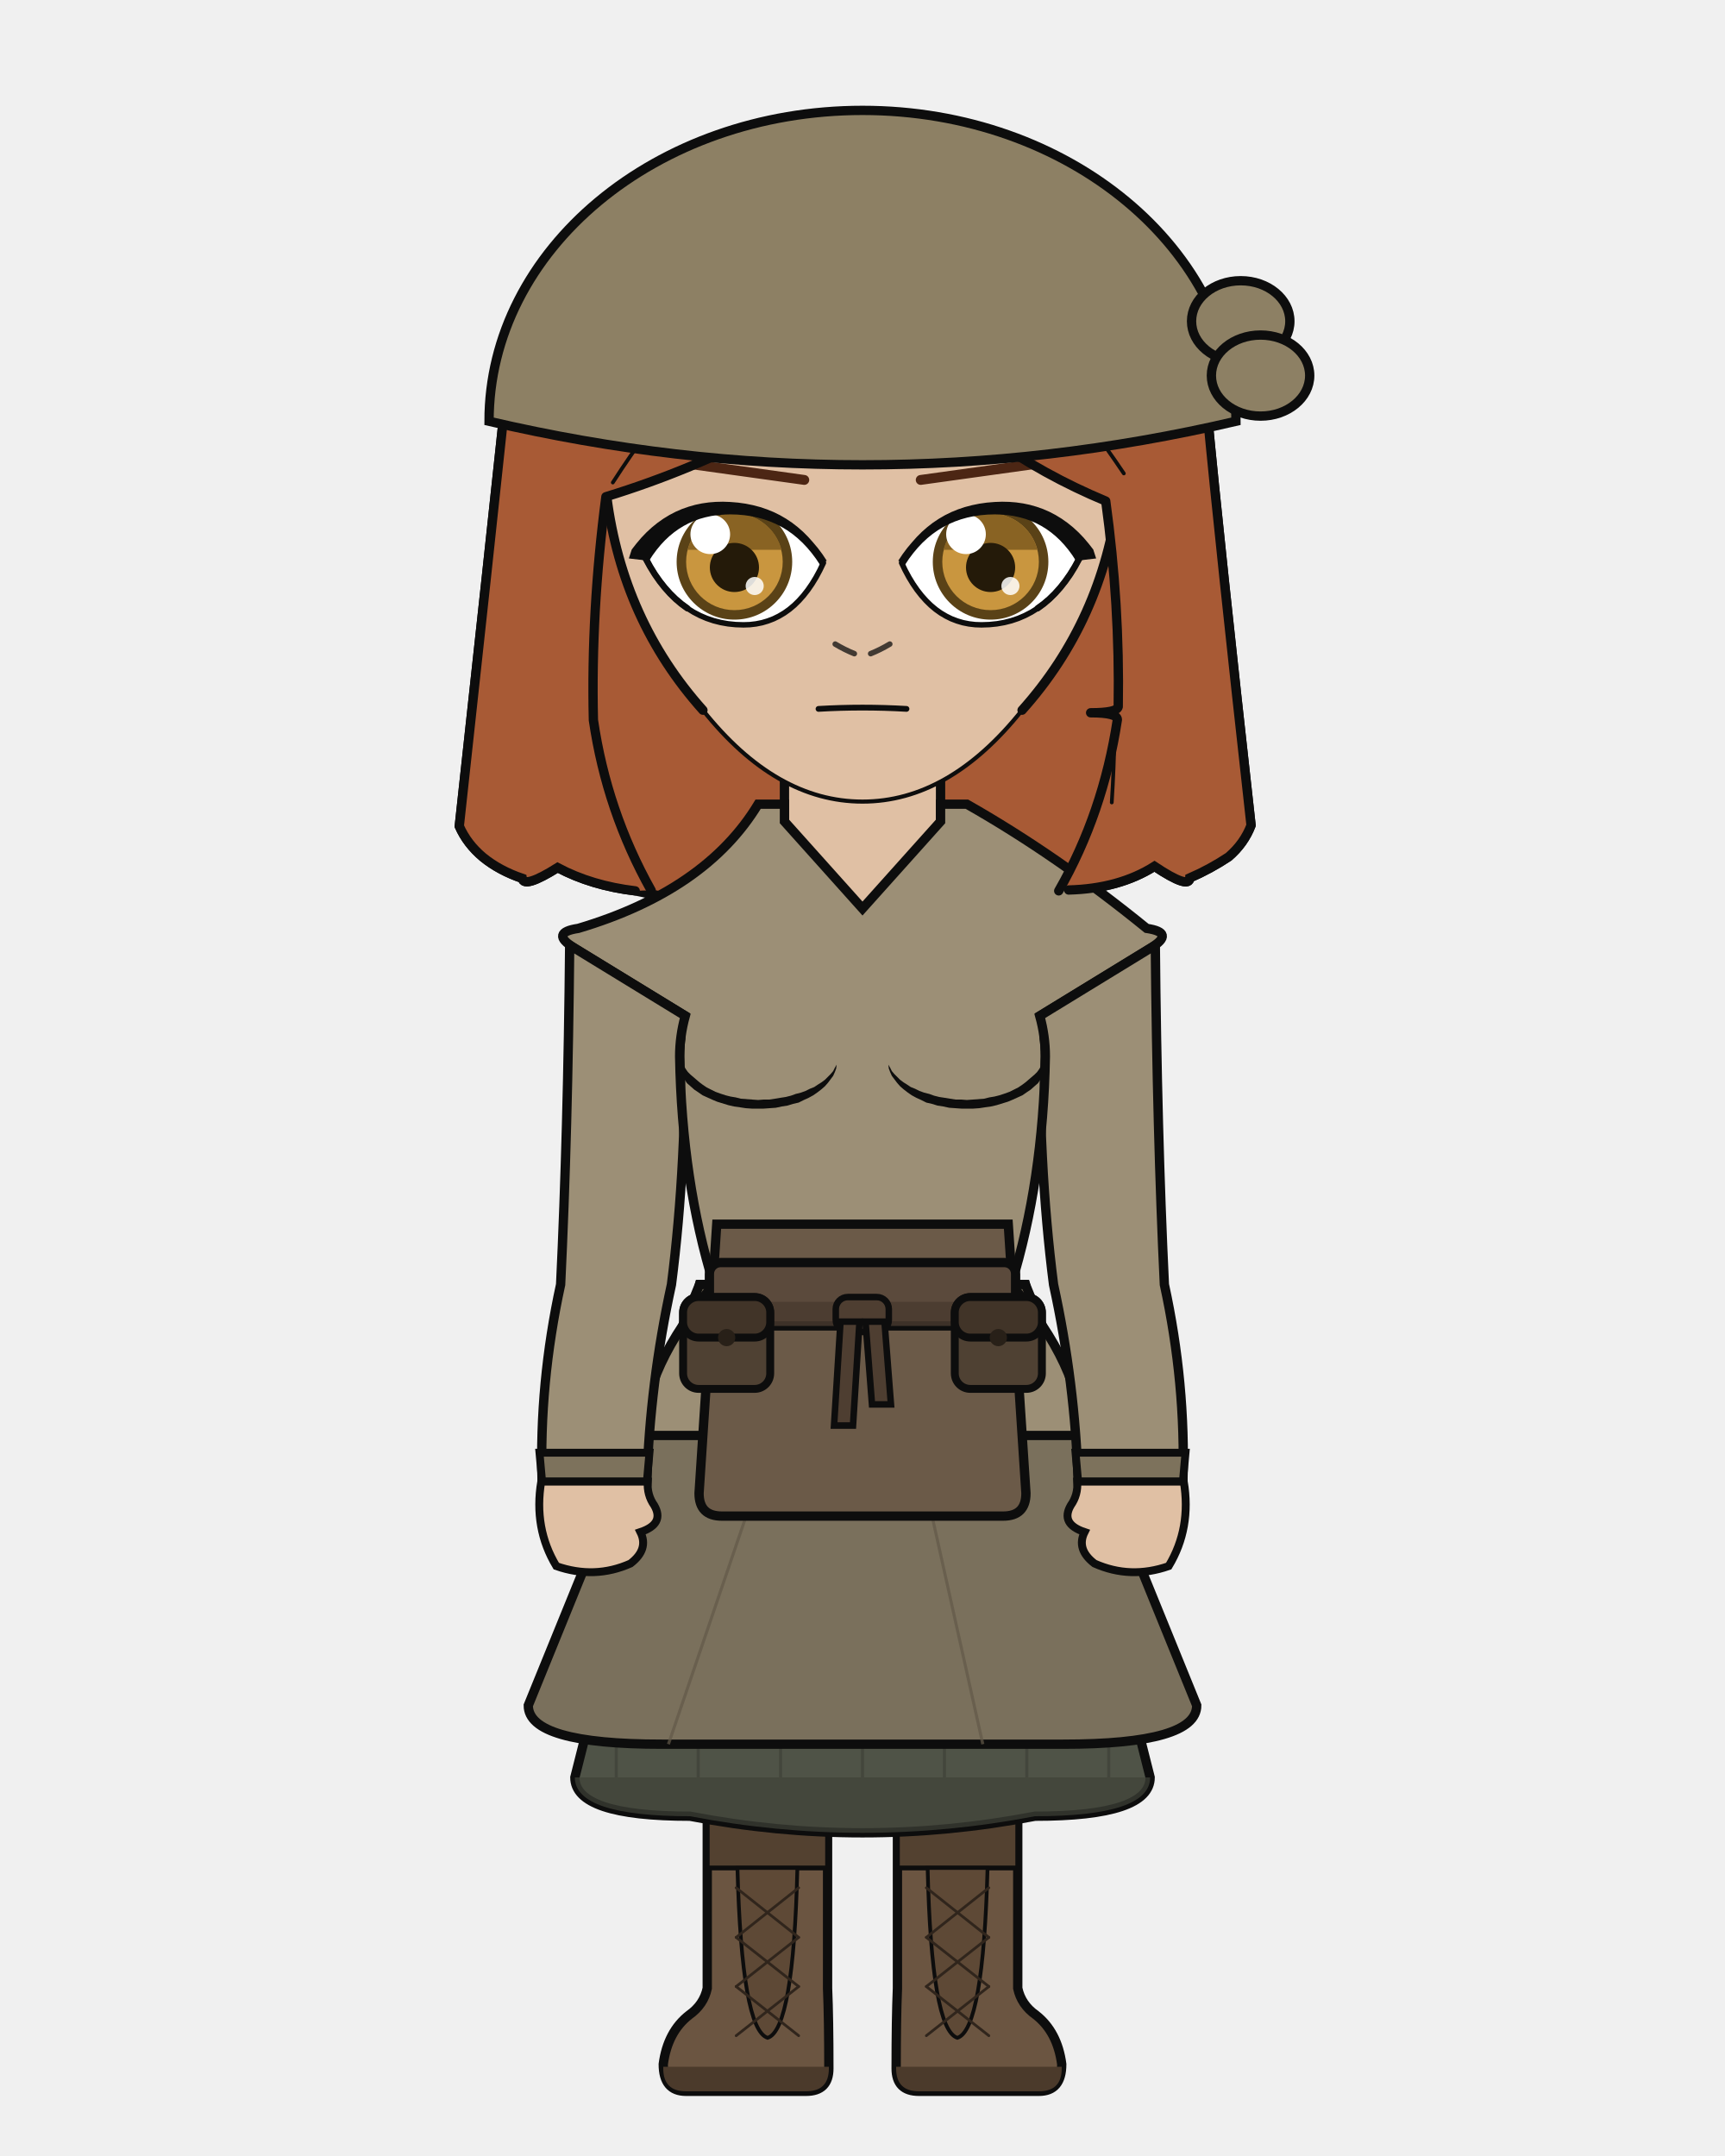
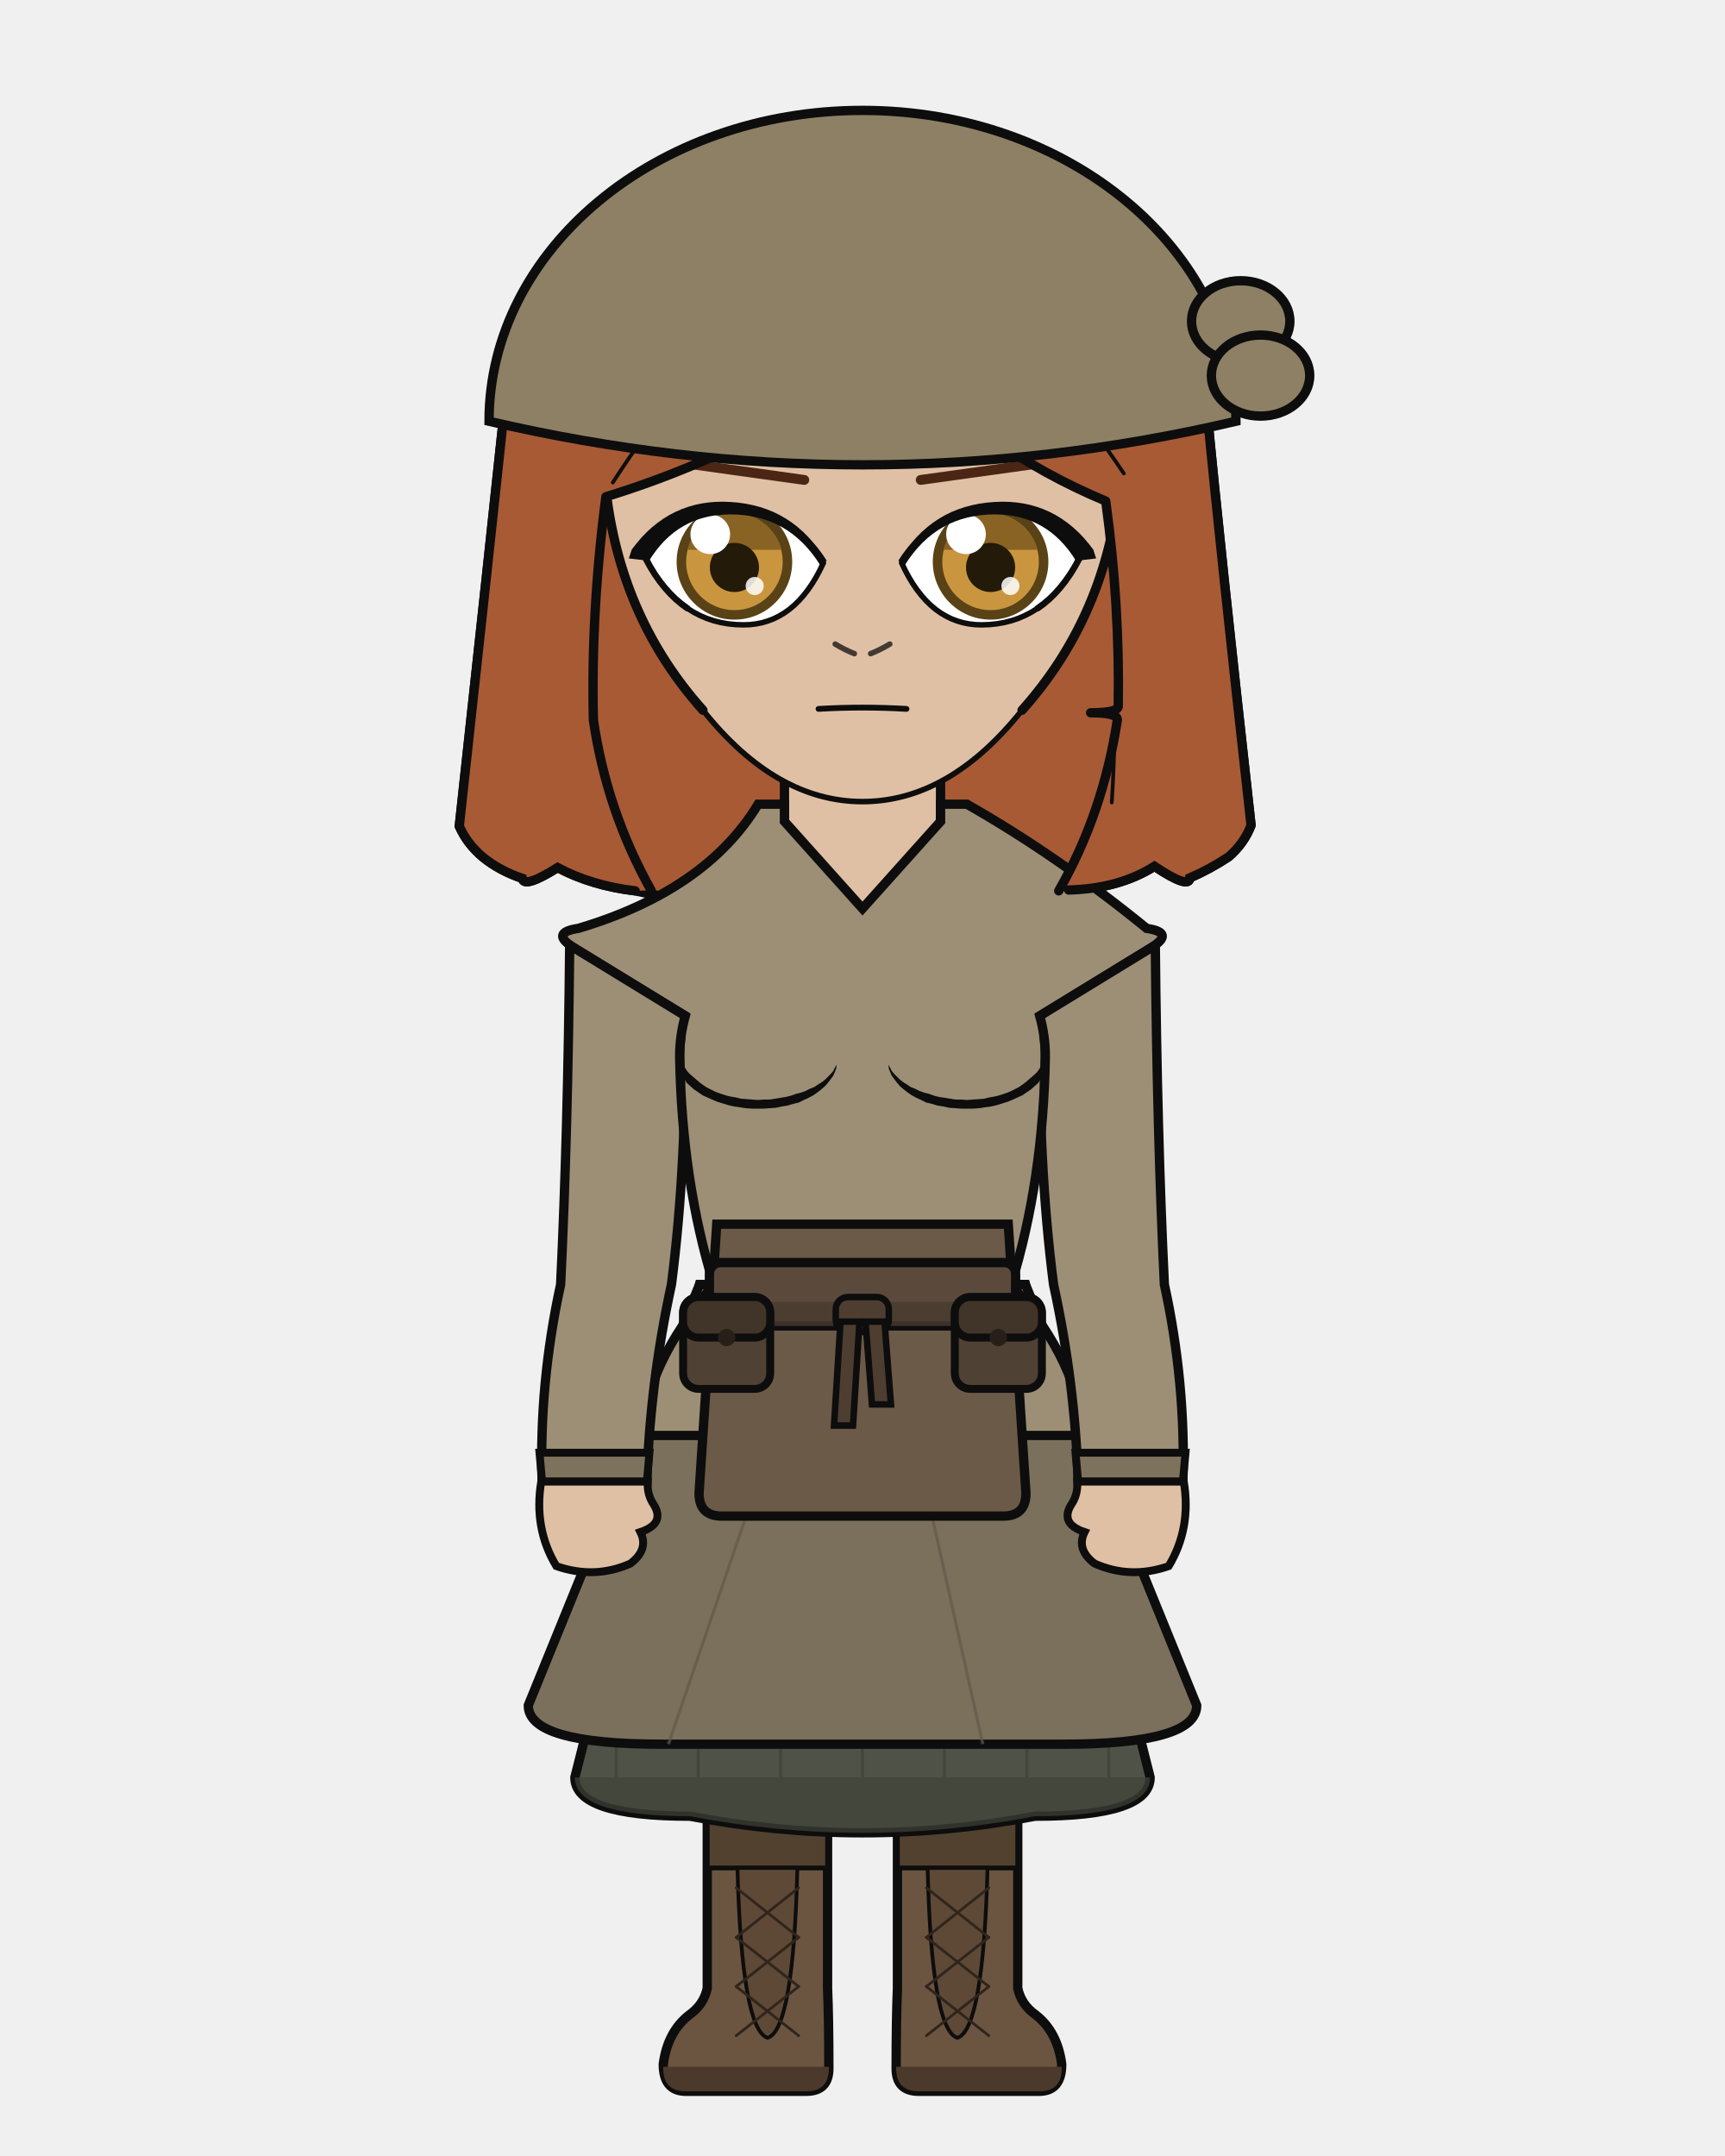
<svg xmlns="http://www.w3.org/2000/svg" width="400" height="500" viewBox="0 0 400 500">
  <defs>
    <clipPath id="hair-front">
      <path d="M 151.0 206.5 Q 140.7 188.1 137.6 167.0 Q 137.0 141.9 140.5 115.2 Q 160.4 109.1 178.8 99.3 Q 194.4 89.8 206.9 75.7 Q 216.0 90.7 229.6 101.4 Q 242.0 110.2 256.4 116.2 Q 259.7 140.2 259.3 163.9 Q 259.0 165.3 252.9 165.3 Q 259.1 165.3 259.1 166.9 Q 255.8 188.6 245.5 206.6 Q 246.7 206.5 247.8 206.4 Q 259.5 206.1 267.7 200.9 Q 275.8 206.3 275.9 203.6 Q 280.7 201.5 284.9 198.7 Q 288.5 195.6 290.1 191.4 Q 282.8 126.0 279.9 95.3 Q 276.0 79.9 267.5 66.2 Q 259.1 54.1 247.2 45.2 Q 237.4 38.4 226.0 35.3 Q 209.4 32.5 192.7 31.0 Q 177.0 31.6 162.2 37.8 Q 151.4 43.2 142.2 51.0 Q 132.9 59.9 126.3 71.0 Q 120.3 82.2 117.0 94.5 Q 113.6 126.6 106.5 191.6 Q 108.3 195.7 112.0 198.8 Q 115.8 201.9 121.1 203.7 Q 121.5 206.1 129.3 201.2 Q 137.2 205.4 147.3 206.6 Q 149.2 206.5 151.0 206.5 Z" />
    </clipPath>
  </defs>
  <path d="M 147.3 206.6 Q 137.2 205.4 129.3 201.2 Q 121.5 206.1 121.1 203.7 Q 115.8 201.9 112.0 198.8 Q 108.3 195.7 106.5 191.6 Q 113.6 126.6 117.0 94.5 Q 120.3 82.2 126.3 71.0 Q 132.9 59.9 142.2 51.0 Q 151.4 43.2 162.2 37.8 Q 177.0 31.6 192.7 31.0 Q 209.4 32.5 226.0 35.3 Q 237.4 38.4 247.2 45.2 Q 259.1 54.1 267.5 66.2 Q 276.0 79.9 279.9 95.3 Q 282.8 126.0 290.1 191.4 Q 288.5 195.6 284.9 198.7 Q 280.7 201.5 275.9 203.6 Q 275.8 206.3 267.7 200.9 Q 259.5 206.1 247.8 206.4 Q 197.6 217.4 147.3 206.6 Z" fill="#a85a35" />
  <path d="M 147.3 206.6 Q 137.2 205.4 129.3 201.2 Q 121.5 206.1 121.1 203.7 Q 115.8 201.9 112.0 198.8 Q 108.3 195.7 106.5 191.6 Q 113.6 126.6 117.0 94.5 Q 120.3 82.2 126.3 71.0 Q 132.9 59.9 142.2 51.0 Q 151.4 43.2 162.2 37.8 Q 177.0 31.6 192.7 31.0 Q 209.4 32.5 226.0 35.3 Q 237.4 38.4 247.2 45.2 Q 259.1 54.1 267.5 66.2 Q 276.0 79.9 279.9 95.3 Q 282.8 126.0 290.1 191.4 Q 288.5 195.6 284.9 198.7 Q 280.7 201.5 275.9 203.6 Q 275.8 206.3 267.7 200.9 Q 259.5 206.1 247.8 206.4 Q 197.6 217.4 147.3 206.6 Z" fill="none" stroke="#0d0d0d" stroke-width="2.16" stroke-linecap="round" stroke-linejoin="round" />
  <path d="M 181.9 199.2 Q 168.2 215.1 140.7 223.6 Q 136.4 224.9 136.4 229.2 Q 136.4 235.6 149.8 235.6 L 154.6 235.6 L 154.6 231.3 L 163.2 231.3 Q 161.9 240.4 162.0 245.0 Q 162.0 248.1 164.3 249.4 Q 166.5 250.7 166.6 253.9 Q 167.3 277.5 169.8 297.9 Q 169.8 318.7 169.8 335.7 L 194.2 335.7 L 200.0 335.7 L 205.8 335.7 L 230.2 335.7 Q 230.2 318.7 230.2 297.9 Q 232.7 277.5 233.4 253.9 Q 233.5 250.7 235.7 249.4 Q 238.0 248.1 238.0 245.0 Q 238.1 240.4 236.8 235.6 L 236.8 231.3 L 245.4 231.3 L 245.4 235.6 L 250.2 235.6 Q 263.6 235.6 263.6 229.2 Q 263.6 224.9 259.3 223.6 Q 239.4 206.9 218.1 199.2 Z" fill="#e0c0a4" stroke="#0d0d0d" stroke-width="2.16" />
  <rect x="181.9" y="172.5" width="36.3" height="38.0" rx="12.7" fill="#e0c0a4" />
  <line x1="181.9" y1="172.5" x2="181.9" y2="199.2" stroke="#0d0d0d" stroke-width="2.16" />
  <line x1="218.1" y1="172.5" x2="218.1" y2="199.2" stroke="#0d0d0d" stroke-width="2.16" />
  <path d="M 163.7 332.9 L 236.3 332.9 Q 236.3 377.8 235.7 397.0 Q 236.8 419.4 233.5 461.1 L 210.6 461.1 Q 208.0 423.6 207.2 397.0 Q 205.3 372.8 200.0 350.8 Q 194.7 372.8 192.8 397.0 Q 192.0 423.6 189.4 461.1 L 166.5 461.1 Q 163.2 419.4 164.3 397.0 Q 163.7 377.8 163.7 332.9 Z" fill="#e0c0a4" stroke="#0d0d0d" stroke-width="1.83" stroke-linejoin="round" />
  <path d="M 163.7 332.9 L 236.3 332.9 L 229.8 358.2 Q 200.0 361.0 170.2 358.2 Z" fill="#e8e4dc" stroke="#0d0d0d" stroke-width="1.83" stroke-linejoin="round" />
  <path d="M 191.9 418.8 L 191.9 461.1 Q 192.2 468.3 192.2 479.7 Q 192.2 485.0 186.9 485.0 L 159.1 485.0 Q 153.8 485.0 153.8 478.7 Q 154.8 471.2 159.8 467.3 Q 163.2 464.9 164.0 461.1 L 164.0 418.8 Z" fill="#6b5541" stroke="#0d0d0d" stroke-width="2.16" />
  <path d="M 192.2 479.3 L 153.8 479.3 L 153.8 479.7 Q 153.8 485.0 159.1 485.0 L 186.9 485.0 Q 192.2 485.0 192.2 479.7 Z" fill="#4b3a2b" />
  <rect x="164.0" y="418.8" width="27.9" height="14.4" fill="#534130" stroke="#0d0d0d" stroke-width="1.11" />
  <path d="M 171.0 433.2 L 184.9 433.2 Q 184.0 470.7 178.0 472.6 Q 172.0 470.7 171.0 433.2 Z" fill="#5e4936" stroke="#0d0d0d" stroke-width="0.87" />
  <line x1="185.2" y1="437.8" x2="170.7" y2="449.3" stroke="#30251c" stroke-width="0.63" stroke-linecap="round" />
  <line x1="170.7" y1="437.8" x2="185.2" y2="449.3" stroke="#30251c" stroke-width="0.63" stroke-linecap="round" />
  <line x1="185.2" y1="449.3" x2="170.7" y2="460.7" stroke="#30251c" stroke-width="0.63" stroke-linecap="round" />
  <line x1="170.7" y1="449.3" x2="185.2" y2="460.7" stroke="#30251c" stroke-width="0.63" stroke-linecap="round" />
  <line x1="185.2" y1="460.7" x2="170.7" y2="472.1" stroke="#30251c" stroke-width="0.63" stroke-linecap="round" />
  <line x1="170.7" y1="460.7" x2="185.2" y2="472.1" stroke="#30251c" stroke-width="0.63" stroke-linecap="round" />
  <path d="M 208.1 418.8 L 208.1 461.1 Q 207.8 468.3 207.8 479.7 Q 207.8 485.0 213.1 485.0 L 240.9 485.0 Q 246.2 485.0 246.2 478.7 Q 245.2 471.2 240.2 467.3 Q 236.8 464.9 236.0 461.1 L 236.0 418.8 Z" fill="#6b5541" stroke="#0d0d0d" stroke-width="2.16" />
  <path d="M 207.8 479.3 L 246.2 479.3 L 246.2 479.7 Q 246.2 485.0 240.9 485.0 L 213.1 485.0 Q 207.8 485.0 207.8 479.7 Z" fill="#4b3a2b" />
  <rect x="208.1" y="418.8" width="27.9" height="14.4" fill="#534130" stroke="#0d0d0d" stroke-width="1.11" />
  <path d="M 215.1 433.2 L 229.0 433.2 Q 228.0 470.7 222.0 472.6 Q 216.0 470.7 215.1 433.2 Z" fill="#5e4936" stroke="#0d0d0d" stroke-width="0.87" />
  <line x1="229.3" y1="437.8" x2="214.8" y2="449.3" stroke="#30251c" stroke-width="0.63" stroke-linecap="round" />
  <line x1="214.8" y1="437.8" x2="229.3" y2="449.3" stroke="#30251c" stroke-width="0.63" stroke-linecap="round" />
  <line x1="229.3" y1="449.3" x2="214.8" y2="460.7" stroke="#30251c" stroke-width="0.63" stroke-linecap="round" />
  <line x1="214.8" y1="449.3" x2="229.3" y2="460.7" stroke="#30251c" stroke-width="0.63" stroke-linecap="round" />
  <line x1="229.3" y1="460.7" x2="214.8" y2="472.1" stroke="#30251c" stroke-width="0.63" stroke-linecap="round" />
  <line x1="214.8" y1="460.7" x2="229.3" y2="472.1" stroke="#30251c" stroke-width="0.63" stroke-linecap="round" />
  <path d="M 162.2 297.9 L 133.3 412.2 Q 133.3 421.2 160.0 421.2 Q 200.0 428.9 240.0 421.2 Q 266.7 421.2 266.7 412.2 L 237.8 297.9 Z" fill="#4f5347" stroke="#0d0d0d" stroke-width="2.16" />
  <path d="M 133.3 412.2 L 133.3 412.2 Q 133.3 421.2 160.0 421.2 Q 200.0 428.9 240.0 421.2 Q 266.7 421.2 266.7 412.2 L 266.7 412.2 Z" fill="#3f4238" opacity="0.7" />
  <line x1="142.9" y1="404.5" x2="142.9" y2="412.2" stroke="#3f4238" stroke-width="0.71" opacity="0.75" />
  <line x1="161.9" y1="404.5" x2="161.9" y2="412.2" stroke="#3f4238" stroke-width="0.71" opacity="0.75" />
  <line x1="181.0" y1="404.5" x2="181.0" y2="412.2" stroke="#3f4238" stroke-width="0.71" opacity="0.75" />
  <line x1="200.0" y1="404.5" x2="200.0" y2="412.2" stroke="#3f4238" stroke-width="0.71" opacity="0.75" />
  <line x1="219.0" y1="404.5" x2="219.0" y2="412.2" stroke="#3f4238" stroke-width="0.71" opacity="0.75" />
  <line x1="238.1" y1="404.5" x2="238.1" y2="412.2" stroke="#3f4238" stroke-width="0.71" opacity="0.75" />
  <line x1="257.1" y1="404.5" x2="257.1" y2="412.2" stroke="#3f4238" stroke-width="0.71" opacity="0.75" />
  <path d="M 162.2 297.9 L 122.5 395.5 Q 122.5 404.5 153.5 404.5 L 246.5 404.5 Q 277.5 404.5 277.5 395.5 L 237.8 297.9 Z" fill="#7a705c" stroke="#0d0d0d" stroke-width="2.16" />
  <line x1="180.4" y1="329.9" x2="155.0" y2="404.5" stroke="#625948" stroke-width="0.71" opacity="0.7" />
  <line x1="211.3" y1="329.9" x2="227.9" y2="404.5" stroke="#625948" stroke-width="0.71" opacity="0.7" />
  <path d="M 175.8 186.5 Q 163.7 206.5 134.1 215.3 Q 127.4 216.3 133.1 219.8 L 158.9 235.6 Q 157.6 240.3 157.6 245.0 Q 158.1 273.8 165.5 297.9 Q 149.2 317.1 149.2 332.9 L 250.8 332.9 Q 250.8 317.1 234.5 297.9 Q 241.9 273.8 242.4 245.0 Q 242.4 240.3 241.1 235.6 L 266.9 219.8 Q 272.6 216.3 265.9 215.3 Q 245.0 198.3 224.2 186.5 L 218.1 186.5 L 218.1 190.5 L 200.0 210.7 L 181.9 190.5 L 181.9 186.5 Z" fill="#9c8f76" stroke="#0d0d0d" stroke-width="2.16" />
  <path d="M 157.6 245.0 L 157.9 245.8 L 158.2 246.5 L 158.6 247.2 L 159.0 247.9 L 159.5 248.6 L 160.1 249.2 L 160.8 249.8 L 161.5 250.4 L 162.2 251.0 L 163.0 251.6 L 163.9 252.2 L 164.9 252.7 L 165.9 253.2 L 167.0 253.6 L 168.2 254.0 L 169.4 254.3 L 170.6 254.5 L 171.8 254.8 L 173.1 254.9 L 174.4 255.0 L 175.8 255.1 L 177.1 255.0 L 178.4 255.0 L 179.7 254.8 L 180.9 254.6 L 182.2 254.4 L 183.4 254.1 L 184.5 253.7 L 185.7 253.4 L 186.8 253.0 L 187.8 252.5 L 188.8 252.1 L 189.7 251.5 L 190.5 251.0 L 191.3 250.4 L 192.0 249.7 L 192.6 249.1 L 193.2 248.4 L 193.6 247.6 L 194.0 246.9 L 194.0 246.9 L 193.9 247.8 L 193.6 248.6 L 193.2 249.5 L 192.6 250.3 L 192.0 251.1 L 191.3 251.9 L 190.5 252.6 L 189.6 253.3 L 188.6 254.0 L 187.5 254.6 L 186.4 255.1 L 185.2 255.7 L 183.9 256.0 L 182.6 256.4 L 181.3 256.6 L 179.9 256.9 L 178.5 257.0 L 177.1 257.1 L 175.7 257.1 L 174.3 257.1 L 172.9 257.0 L 171.6 256.8 L 170.2 256.6 L 168.9 256.3 L 167.6 255.9 L 166.3 255.5 L 165.1 255.0 L 164.0 254.5 L 162.9 254.0 L 161.9 253.3 L 161.0 252.7 L 160.1 251.9 L 159.3 251.2 L 158.7 250.3 L 158.3 249.4 L 157.9 248.5 L 157.6 247.6 L 157.5 246.7 L 157.5 245.8 L 157.6 245.0 Z" fill="#0d0d0d" stroke="none" />
  <path d="M 242.4 245.0 L 242.1 245.8 L 241.8 246.5 L 241.4 247.2 L 241.0 247.9 L 240.5 248.6 L 239.9 249.2 L 239.2 249.8 L 238.5 250.4 L 237.8 251.0 L 237.0 251.6 L 236.1 252.2 L 235.1 252.7 L 234.1 253.2 L 233.0 253.6 L 231.8 254.0 L 230.6 254.3 L 229.4 254.5 L 228.2 254.8 L 226.9 254.9 L 225.6 255.0 L 224.2 255.1 L 222.9 255.0 L 221.6 255.0 L 220.3 254.8 L 219.1 254.6 L 217.8 254.4 L 216.6 254.1 L 215.5 253.7 L 214.3 253.4 L 213.2 253.0 L 212.2 252.5 L 211.2 252.1 L 210.3 251.5 L 209.5 251.0 L 208.7 250.4 L 208.0 249.7 L 207.4 249.1 L 206.8 248.4 L 206.4 247.6 L 206.0 246.9 L 206.0 246.9 L 206.1 247.8 L 206.4 248.6 L 206.8 249.5 L 207.4 250.3 L 208.0 251.1 L 208.7 251.9 L 209.5 252.6 L 210.4 253.3 L 211.4 254.0 L 212.5 254.6 L 213.6 255.1 L 214.8 255.7 L 216.1 256.0 L 217.4 256.4 L 218.7 256.6 L 220.1 256.9 L 221.5 257.0 L 222.9 257.1 L 224.3 257.1 L 225.7 257.1 L 227.1 257.0 L 228.4 256.8 L 229.8 256.6 L 231.1 256.3 L 232.4 255.9 L 233.7 255.5 L 234.9 255.0 L 236.0 254.5 L 237.1 254.0 L 238.1 253.3 L 239.0 252.7 L 239.9 251.9 L 240.7 251.2 L 241.3 250.3 L 241.7 249.4 L 242.1 248.5 L 242.4 247.6 L 242.5 246.7 L 242.5 245.8 L 242.4 245.0 Z" fill="#0d0d0d" stroke="none" />
  <path d="M 166.2 283.9 L 162.1 346.3 Q 162.1 351.6 167.4 351.6 L 232.6 351.6 Q 237.9 351.6 237.9 346.3 L 233.8 283.9 Z" fill="#6b5a48" stroke="#0d0d0d" stroke-width="2.16" />
  <rect x="164.5" y="292.8" width="71.0" height="14.7" rx="2.6" fill="#5b4a3c" stroke="#0d0d0d" stroke-width="2.16" />
  <rect x="164.5" y="301.9" width="71.0" height="5.6" rx="2.6" fill="#493a2e" opacity="0.8" />
  <rect x="193.8" y="300.8" width="12.3" height="8.1" rx="2.8" fill="#4e3e31" stroke="#0d0d0d" stroke-width="1.51" />
  <path d="M 194.9 306.5 L 199.3 306.5 L 197.8 330.6 L 193.4 330.6 Z" fill="#4e3e31" stroke="#0d0d0d" stroke-width="1.51" />
  <path d="M 200.7 306.5 L 205.1 306.5 L 206.6 325.7 L 202.2 325.7 Z" fill="#4e3e31" stroke="#0d0d0d" stroke-width="1.51" />
  <rect x="158.4" y="300.8" width="20.2" height="21.3" rx="3.6" fill="#4f4133" stroke="#0d0d0d" stroke-width="1.83" />
  <rect x="158.4" y="300.8" width="20.2" height="9.4" rx="3.6" fill="#413428" stroke="#0d0d0d" stroke-width="1.83" />
  <circle cx="168.5" cy="310.2" r="2.0" fill="#282018" />
  <rect x="221.4" y="300.8" width="20.2" height="21.3" rx="3.6" fill="#4f4133" stroke="#0d0d0d" stroke-width="1.83" />
  <rect x="221.4" y="300.8" width="20.2" height="9.4" rx="3.6" fill="#413428" stroke="#0d0d0d" stroke-width="1.83" />
  <circle cx="231.5" cy="310.2" r="2.0" fill="#282018" />
  <path d="M 158.9 235.6 L 132.1 219.2 Q 131.7 262.5 130.0 297.9 Q 125.0 320.8 125.7 343.6 L 150.0 343.6 Q 150.7 320.8 155.7 297.9 Q 159.3 269.9 158.9 235.6 Z" fill="#9c8f76" stroke="#0d0d0d" stroke-width="2.16" />
  <path d="M 125.1 336.9 L 150.6 336.9 L 150.0 343.6 L 125.7 343.6 Z" fill="#7d725c" stroke="#0d0d0d" stroke-width="1.83" />
  <path d="M 125.5 343.6 Q 123.7 354.4 129.0 363.2 Q 137.9 366.3 146.2 362.6 Q 150.5 359.3 148.5 355.3 Q 154.2 353.4 151.7 349.1 Q 150.0 346.7 150.2 343.6 Z" fill="#e0c0a4" stroke="#0d0d0d" stroke-width="1.83" />
  <path d="M 241.1 235.6 L 267.9 219.2 Q 268.3 262.5 270.0 297.9 Q 275.0 320.8 274.3 343.6 L 250.0 343.6 Q 249.3 320.8 244.3 297.9 Q 240.7 269.9 241.1 235.6 Z" fill="#9c8f76" stroke="#0d0d0d" stroke-width="2.16" />
  <path d="M 249.4 336.9 L 274.9 336.9 L 274.3 343.6 L 250.0 343.6 Z" fill="#7d725c" stroke="#0d0d0d" stroke-width="1.83" />
  <path d="M 274.5 343.6 Q 276.3 354.4 271.0 363.2 Q 262.1 366.3 253.8 362.6 Q 249.5 359.3 251.5 355.3 Q 245.8 353.4 248.3 349.1 Q 250.0 346.7 249.8 343.6 Z" fill="#e0c0a4" stroke="#0d0d0d" stroke-width="1.83" />
  <defs>
    <mask id="bust-73a4426f7d" maskUnits="userSpaceOnUse" x="0" y="0" width="400" height="500">
      <path d="M 158.9 235.6 Q 157.6 240.3 157.6 245.0 Q 158.1 273.8 165.5 297.9 L 168.4 297.9 Q 164.9 269.9 164.9 235.6 Z M 241.1 235.6 Q 242.4 240.3 242.4 245.0 Q 241.9 273.8 234.5 297.9 L 231.6 297.9 Q 235.1 269.9 235.1 235.6 Z" fill="white" />
    </mask>
    <clipPath id="bust-arms-eea5c1f88d">
      <path d="M 158.9 235.6 L 132.1 219.2 Q 131.7 262.5 130.0 297.9 Q 125.0 320.8 125.7 343.6 L 150.0 343.6 Q 150.7 320.8 155.7 297.9 Q 159.3 269.9 158.9 235.6 Z" />
      <path d="M 241.1 235.6 L 267.9 219.2 Q 268.3 262.5 270.0 297.9 Q 275.0 320.8 274.3 343.6 L 250.0 343.6 Q 249.3 320.8 244.3 297.9 Q 240.7 269.9 241.1 235.6 Z" />
    </clipPath>
  </defs>
  <g mask="url(#bust-73a4426f7d)">
    <path d="M 175.8 186.5 Q 163.7 206.5 134.1 215.3 Q 127.4 216.3 133.1 219.8 L 158.9 235.6 Q 157.6 240.3 157.6 245.0 Q 158.1 273.8 165.5 297.9 Q 149.2 317.1 149.2 332.9 L 250.8 332.9 Q 250.8 317.1 234.5 297.9 Q 241.9 273.8 242.4 245.0 Q 242.4 240.3 241.1 235.6 L 266.9 219.8 Q 272.6 216.3 265.9 215.3 Q 245.0 198.3 224.2 186.5 L 218.1 186.5 L 218.1 190.5 L 200.0 210.7 L 181.9 190.5 L 181.9 186.5 Z" fill="#9c8f76" stroke="#0d0d0d" stroke-width="2.16" />
    <path d="M 157.6 245.0 L 157.9 245.8 L 158.2 246.5 L 158.6 247.2 L 159.0 247.9 L 159.5 248.6 L 160.1 249.2 L 160.8 249.8 L 161.5 250.4 L 162.2 251.0 L 163.0 251.6 L 163.9 252.2 L 164.9 252.7 L 165.9 253.2 L 167.0 253.6 L 168.2 254.0 L 169.4 254.3 L 170.6 254.5 L 171.8 254.8 L 173.1 254.9 L 174.4 255.0 L 175.8 255.1 L 177.1 255.0 L 178.4 255.0 L 179.7 254.8 L 180.9 254.6 L 182.2 254.4 L 183.4 254.1 L 184.5 253.7 L 185.7 253.4 L 186.8 253.0 L 187.8 252.5 L 188.8 252.1 L 189.7 251.5 L 190.5 251.0 L 191.3 250.4 L 192.0 249.7 L 192.6 249.1 L 193.2 248.4 L 193.6 247.6 L 194.0 246.9 L 194.0 246.9 L 193.9 247.8 L 193.6 248.6 L 193.2 249.5 L 192.6 250.3 L 192.0 251.1 L 191.3 251.9 L 190.5 252.6 L 189.6 253.3 L 188.6 254.0 L 187.5 254.6 L 186.4 255.1 L 185.2 255.7 L 183.9 256.0 L 182.6 256.4 L 181.3 256.6 L 179.9 256.9 L 178.5 257.0 L 177.1 257.1 L 175.7 257.1 L 174.3 257.1 L 172.9 257.0 L 171.6 256.8 L 170.2 256.6 L 168.9 256.3 L 167.6 255.9 L 166.3 255.5 L 165.1 255.0 L 164.0 254.5 L 162.9 254.0 L 161.9 253.3 L 161.0 252.7 L 160.1 251.9 L 159.3 251.2 L 158.7 250.3 L 158.3 249.4 L 157.9 248.5 L 157.6 247.6 L 157.5 246.7 L 157.5 245.8 L 157.6 245.0 Z" fill="#0d0d0d" stroke="none" />
    <path d="M 242.4 245.0 L 242.1 245.8 L 241.8 246.5 L 241.4 247.2 L 241.0 247.9 L 240.5 248.6 L 239.9 249.2 L 239.2 249.8 L 238.5 250.4 L 237.8 251.0 L 237.0 251.6 L 236.1 252.2 L 235.1 252.7 L 234.1 253.2 L 233.0 253.6 L 231.8 254.0 L 230.6 254.3 L 229.4 254.5 L 228.2 254.8 L 226.9 254.9 L 225.6 255.0 L 224.2 255.1 L 222.9 255.0 L 221.6 255.0 L 220.3 254.8 L 219.1 254.6 L 217.8 254.4 L 216.6 254.1 L 215.5 253.7 L 214.3 253.4 L 213.2 253.0 L 212.2 252.5 L 211.2 252.1 L 210.3 251.5 L 209.5 251.0 L 208.7 250.4 L 208.0 249.7 L 207.4 249.1 L 206.8 248.4 L 206.4 247.6 L 206.0 246.9 L 206.0 246.9 L 206.1 247.8 L 206.4 248.6 L 206.8 249.5 L 207.4 250.3 L 208.0 251.1 L 208.7 251.9 L 209.5 252.6 L 210.4 253.3 L 211.4 254.0 L 212.5 254.6 L 213.6 255.1 L 214.8 255.7 L 216.1 256.0 L 217.4 256.4 L 218.7 256.6 L 220.1 256.9 L 221.5 257.0 L 222.9 257.1 L 224.3 257.1 L 225.7 257.1 L 227.1 257.0 L 228.4 256.8 L 229.8 256.6 L 231.1 256.3 L 232.4 255.9 L 233.7 255.5 L 234.9 255.0 L 236.0 254.5 L 237.1 254.0 L 238.1 253.3 L 239.0 252.7 L 239.9 251.9 L 240.7 251.2 L 241.3 250.3 L 241.7 249.4 L 242.1 248.5 L 242.4 247.6 L 242.5 246.7 L 242.5 245.8 L 242.4 245.0 Z" fill="#0d0d0d" stroke="none" />
    <path d="M 166.2 283.9 L 162.1 346.3 Q 162.1 351.6 167.4 351.6 L 232.6 351.6 Q 237.9 351.6 237.9 346.3 L 233.8 283.9 Z" fill="#6b5a48" stroke="#0d0d0d" stroke-width="2.16" />
    <rect x="164.5" y="292.8" width="71.0" height="14.7" rx="2.6" fill="#5b4a3c" stroke="#0d0d0d" stroke-width="2.16" />
    <rect x="164.5" y="301.9" width="71.0" height="5.6" rx="2.6" fill="#493a2e" opacity="0.8" />
    <rect x="193.8" y="300.8" width="12.3" height="8.1" rx="2.8" fill="#4e3e31" stroke="#0d0d0d" stroke-width="1.51" />
    <path d="M 194.9 306.5 L 199.3 306.5 L 197.8 330.6 L 193.4 330.6 Z" fill="#4e3e31" stroke="#0d0d0d" stroke-width="1.51" />
    <path d="M 200.7 306.5 L 205.1 306.5 L 206.6 325.7 L 202.2 325.7 Z" fill="#4e3e31" stroke="#0d0d0d" stroke-width="1.51" />
    <rect x="158.4" y="300.8" width="20.2" height="21.3" rx="3.6" fill="#4f4133" stroke="#0d0d0d" stroke-width="1.83" />
    <rect x="158.4" y="300.8" width="20.2" height="9.4" rx="3.6" fill="#413428" stroke="#0d0d0d" stroke-width="1.83" />
    <circle cx="168.5" cy="310.2" r="2.0" fill="#282018" />
    <rect x="221.4" y="300.8" width="20.2" height="21.3" rx="3.6" fill="#4f4133" stroke="#0d0d0d" stroke-width="1.83" />
    <rect x="221.4" y="300.8" width="20.2" height="9.4" rx="3.6" fill="#413428" stroke="#0d0d0d" stroke-width="1.83" />
    <circle cx="231.5" cy="310.2" r="2.0" fill="#282018" />
  </g>
  <path d="M 158.9 235.6 Q 157.6 240.3 157.6 245.0 Q 158.1 273.8 165.5 297.9  M 241.1 235.6 Q 242.4 240.3 242.4 245.0 Q 241.9 273.8 234.5 297.9 " fill="none" stroke="#0d0d0d" stroke-width="2.16" stroke-linecap="round" clip-path="url(#bust-arms-eea5c1f88d)" />
  <path d="M 200.0 47.9 Q 225.1 47.9 242.9 67.6 Q 260.6 87.3 259.3 115.2 Q 255.6 143.9 237.0 164.7 Q 220.1 185.9 200.0 185.9 Q 179.9 185.9 163.0 164.7 Q 144.4 143.9 140.7 115.2 Q 139.4 87.3 157.1 67.6 Q 174.9 47.9 200.0 47.9 Z" fill="#e0c0a4" />
  <path d="M 163.0 164.7 Q 144.4 143.9 140.7 115.2 Q 139.4 87.3 157.1 67.6 Q 174.9 47.9 200.0 47.9 Q 225.1 47.9 242.9 67.6 Q 260.6 87.3 259.3 115.2 Q 255.6 143.9 237.0 164.7" fill="none" stroke="#0d0d0d" stroke-width="2.16" stroke-linecap="round" />
-   <path d="M 237.0 164.7 Q 220.1 185.9 200.0 185.9 Q 179.9 185.9 163.0 164.7" fill="none" stroke="#0d0d0d" stroke-width="0.95" stroke-linecap="round" />
+   <path d="M 237.0 164.7 Q 220.1 185.9 200.0 185.9 Q 179.9 185.9 163.0 164.7" fill="none" stroke="#0d0d0d" stroke-width="1.29" stroke-linecap="round" />
  <line x1="186.5" y1="111.3" x2="154.2" y2="106.8" stroke="#4c2614" stroke-width="2.29" stroke-linecap="round" />
  <defs>
    <clipPath id="eye-l">
      <path d="M 190.9 130.5 Q 183.3 118.4 169.3 118.4 Q 156.6 118.4 149.7 129.6 Q 157.7 144.9 172.4 144.9 Q 184.4 144.9 190.9 130.5 Z" />
    </clipPath>
  </defs>
  <path d="M 190.9 130.5 Q 183.3 118.4 169.3 118.4 Q 156.6 118.4 149.7 129.6 Q 157.7 144.9 172.4 144.9 Q 184.4 144.9 190.9 130.5 Z" fill="white" stroke="none" />
  <g clip-path="url(#eye-l)">
    <circle cx="170.3" cy="130.3" r="13.4" fill="#5a4217" />
    <circle cx="170.3" cy="130.3" r="11.2" fill="#c9963f" />
    <path d="M 159.45 127.50 A 11.24 11.24 0 0 1 181.22 127.50 Z" fill="#896323" />
    <circle cx="170.3" cy="131.6" r="5.7" fill="#241a09" />
    <circle cx="164.7" cy="123.9" r="4.6" fill="white" />
    <circle cx="175.0" cy="135.9" r="2.1" fill="white" opacity="0.85" />
  </g>
  <path d="M 149.74 129.56 L 150.76 131.42 L 151.83 133.16 L 152.96 134.77 L 154.14 136.27 L 155.38 137.65 L 156.66 138.91 L 158.00 140.05 L 159.39 141.07 L 160.83 141.97 L 162.33 142.75 L 163.87 143.41 L 165.47 143.95 L 167.13 144.37 L 168.83 144.67 L 170.59 144.85 L 172.40 144.91 L 173.88 144.86 L 175.31 144.69 L 176.71 144.41 L 178.06 144.01 L 179.37 143.51 L 180.63 142.89 L 181.86 142.16 L 183.04 141.32 L 184.18 140.36 L 185.27 139.29 L 186.32 138.11 L 187.33 136.82 L 188.30 135.41 L 189.22 133.90 L 190.10 132.27 L 190.94 130.52" fill="none" stroke="#0d0d0d" stroke-width="1.27" stroke-linecap="round" />
  <path d="M 149.74 129.56 L 150.76 131.42 L 151.83 133.16 L 152.96 134.77 L 154.14 136.27 L 155.38 137.65 L 156.66 138.91 L 158.00 140.05 L 159.39 141.07" fill="none" stroke="#0d0d0d" stroke-width="1.47" stroke-linecap="round" />
  <path d="M 191.70 130.02 L 190.71 128.53 L 189.65 127.11 L 188.54 125.79 L 187.41 124.52 L 186.23 123.34 L 184.99 122.25 L 183.69 121.24 L 182.33 120.33 L 180.91 119.50 L 179.43 118.77 L 177.89 118.14 L 176.29 117.60 L 174.63 117.16 L 172.91 116.81 L 171.14 116.56 L 169.31 116.41 L 167.63 116.35 L 165.97 116.39 L 164.35 116.52 L 162.75 116.75 L 161.18 117.08 L 159.64 117.52 L 158.13 118.05 L 156.66 118.69 L 155.22 119.44 L 153.83 120.29 L 152.47 121.25 L 151.17 122.30 L 149.91 123.46 L 148.70 124.72 L 147.55 126.08 L 146.49 127.44 L 145.82 129.51 L 150.50 130.06 L 151.37 128.72 L 152.27 127.50 L 153.21 126.36 L 154.19 125.31 L 155.21 124.35 L 156.28 123.47 L 157.38 122.68 L 158.53 121.97 L 159.72 121.34 L 160.95 120.80 L 162.23 120.34 L 163.55 119.97 L 164.92 119.67 L 166.33 119.46 L 167.80 119.34 L 169.30 119.29 L 170.98 119.34 L 172.61 119.48 L 174.18 119.71 L 175.70 120.03 L 177.16 120.44 L 178.58 120.94 L 179.95 121.53 L 181.27 122.21 L 182.55 122.99 L 183.77 123.85 L 184.95 124.81 L 186.08 125.86 L 187.17 127.01 L 188.21 128.25 L 189.21 129.58 L 190.17 131.03 Z" fill="#0d0d0d" stroke="none" />
  <line x1="213.5" y1="111.3" x2="245.8" y2="106.8" stroke="#4c2614" stroke-width="2.29" stroke-linecap="round" />
  <defs>
    <clipPath id="eye-r">
      <path d="M 209.1 130.5 Q 216.7 118.4 230.7 118.4 Q 243.4 118.4 250.3 129.6 Q 242.3 144.9 227.6 144.9 Q 215.6 144.9 209.1 130.5 Z" />
    </clipPath>
  </defs>
  <path d="M 209.1 130.5 Q 216.7 118.4 230.7 118.4 Q 243.4 118.4 250.3 129.6 Q 242.3 144.9 227.6 144.9 Q 215.6 144.9 209.1 130.5 Z" fill="white" stroke="none" />
  <g clip-path="url(#eye-r)">
    <circle cx="229.7" cy="130.3" r="13.4" fill="#5a4217" />
    <circle cx="229.7" cy="130.3" r="11.2" fill="#c9963f" />
    <path d="M 218.78 127.50 A 11.24 11.24 0 0 1 240.55 127.50 Z" fill="#896323" />
    <circle cx="229.7" cy="131.6" r="5.7" fill="#241a09" />
    <circle cx="224.0" cy="123.9" r="4.6" fill="white" />
    <circle cx="234.3" cy="135.9" r="2.1" fill="white" opacity="0.85" />
  </g>
  <path d="M 250.26 129.56 L 249.24 131.42 L 248.17 133.16 L 247.04 134.77 L 245.86 136.27 L 244.62 137.65 L 243.34 138.91 L 242.00 140.05 L 240.61 141.07 L 239.17 141.97 L 237.67 142.75 L 236.13 143.41 L 234.53 143.95 L 232.87 144.37 L 231.17 144.67 L 229.41 144.85 L 227.60 144.91 L 226.12 144.86 L 224.69 144.69 L 223.29 144.41 L 221.94 144.01 L 220.63 143.51 L 219.37 142.89 L 218.14 142.16 L 216.96 141.32 L 215.82 140.36 L 214.73 139.29 L 213.68 138.11 L 212.67 136.82 L 211.70 135.41 L 210.78 133.90 L 209.90 132.27 L 209.06 130.52" fill="none" stroke="#0d0d0d" stroke-width="1.27" stroke-linecap="round" />
  <path d="M 250.26 129.56 L 249.24 131.42 L 248.17 133.16 L 247.04 134.77 L 245.86 136.27 L 244.62 137.65 L 243.34 138.91 L 242.00 140.05 L 240.61 141.07" fill="none" stroke="#0d0d0d" stroke-width="1.47" stroke-linecap="round" />
  <path d="M 208.30 130.02 L 209.29 128.53 L 210.35 127.11 L 211.46 125.79 L 212.59 124.52 L 213.77 123.34 L 215.01 122.25 L 216.31 121.24 L 217.67 120.33 L 219.09 119.50 L 220.57 118.77 L 222.11 118.14 L 223.71 117.60 L 225.37 117.16 L 227.09 116.81 L 228.86 116.56 L 230.69 116.41 L 232.37 116.35 L 234.03 116.39 L 235.65 116.52 L 237.25 116.75 L 238.82 117.08 L 240.36 117.52 L 241.87 118.05 L 243.34 118.69 L 244.78 119.44 L 246.17 120.29 L 247.53 121.25 L 248.83 122.30 L 250.09 123.46 L 251.30 124.72 L 252.45 126.08 L 253.51 127.44 L 254.18 129.51 L 249.50 130.06 L 248.63 128.72 L 247.73 127.50 L 246.79 126.36 L 245.81 125.31 L 244.79 124.35 L 243.72 123.47 L 242.62 122.68 L 241.47 121.97 L 240.28 121.34 L 239.05 120.80 L 237.77 120.34 L 236.45 119.97 L 235.08 119.67 L 233.67 119.46 L 232.20 119.34 L 230.70 119.29 L 229.02 119.34 L 227.39 119.48 L 225.82 119.71 L 224.30 120.03 L 222.84 120.44 L 221.42 120.94 L 220.05 121.53 L 218.73 122.21 L 217.45 122.99 L 216.23 123.85 L 215.05 124.81 L 213.92 125.86 L 212.83 127.01 L 211.79 128.25 L 210.79 129.58 L 209.83 131.03 Z" fill="#0d0d0d" stroke="none" />
  <path d="M 193.67 149.37 Q 195.89 150.70 198.11 151.59" fill="none" stroke="#0d0d0d" stroke-width="1.27" opacity="0.75" stroke-linecap="round" />
  <path d="M 206.33 149.37 Q 204.11 150.70 201.89 151.59" fill="none" stroke="#0d0d0d" stroke-width="1.27" opacity="0.75" stroke-linecap="round" />
  <path d="M 189.8 164.4 Q 200.0 163.8 210.2 164.4" fill="none" stroke="#0d0d0d" stroke-width="1.34" stroke-linecap="round" />
  <path d="M 151.0 206.5 Q 140.7 188.1 137.6 167.0 Q 137.0 141.9 140.5 115.2 Q 160.4 109.1 178.8 99.3 Q 194.4 89.8 206.9 75.7 Q 216.0 90.7 229.6 101.4 Q 242.0 110.2 256.4 116.2 Q 259.7 140.2 259.3 163.9 Q 259.0 165.3 252.9 165.3 Q 259.1 165.3 259.1 166.9 Q 255.8 188.6 245.5 206.6 Q 246.7 206.5 247.8 206.4 Q 259.5 206.1 267.7 200.9 Q 275.8 206.3 275.9 203.6 Q 280.7 201.5 284.9 198.7 Q 288.5 195.6 290.1 191.4 Q 282.8 126.0 279.9 95.3 Q 276.0 79.9 267.5 66.2 Q 259.1 54.1 247.2 45.2 Q 237.4 38.4 226.0 35.3 Q 209.4 32.5 192.7 31.0 Q 177.0 31.6 162.2 37.8 Q 151.4 43.2 142.2 51.0 Q 132.9 59.9 126.3 71.0 Q 120.3 82.2 117.0 94.5 Q 113.6 126.6 106.5 191.6 Q 108.3 195.7 112.0 198.8 Q 115.8 201.9 121.1 203.7 Q 121.5 206.1 129.3 201.2 Q 137.2 205.4 147.3 206.6 Q 149.2 206.5 151.0 206.5 Z" fill="#a85a35" />
  <path d="M 151.0 206.5 Q 140.7 188.1 137.6 167.0 Q 137.0 141.9 140.5 115.2 Q 160.4 109.1 178.8 99.3 Q 194.4 89.8 206.9 75.7 Q 216.0 90.7 229.6 101.4 Q 242.0 110.2 256.4 116.2 Q 259.7 140.2 259.3 163.9 Q 259.0 165.3 252.9 165.3 Q 259.1 165.3 259.1 166.9 Q 255.8 188.6 245.5 206.6" fill="none" stroke="#0d0d0d" stroke-width="2.16" stroke-linecap="round" stroke-linejoin="round" />
  <path d="M 247.8 206.4 Q 259.5 206.1 267.7 200.9 Q 275.8 206.3 275.9 203.6 Q 280.7 201.5 284.9 198.7 Q 288.5 195.6 290.1 191.4 Q 282.8 126.0 279.9 95.3 Q 276.0 79.9 267.5 66.2 Q 259.1 54.1 247.2 45.2 Q 237.4 38.4 226.0 35.3" fill="none" stroke="#0d0d0d" stroke-width="2.16" stroke-linecap="round" />
  <path d="M 147.3 206.6 Q 137.2 205.4 129.3 201.2 Q 121.5 206.1 121.1 203.7 Q 115.8 201.9 112.0 198.8 Q 108.3 195.7 106.5 191.6 Q 113.6 126.6 117.0 94.5 Q 120.3 82.2 126.3 71.0 Q 132.9 59.9 142.2 51.0 Q 151.4 43.2 162.2 37.8 Q 177.0 31.6 192.7 31.0 Q 209.4 32.5 226.0 35.3" fill="none" stroke="#0d0d0d" stroke-width="2.16" stroke-linecap="round" />
  <path d="M 179.8 66.7 Q 158.2 86.9 142.1 111.9" fill="none" stroke="#0d0d0d" stroke-width="0.87" stroke-linecap="round" clip-path="url(#hair-front)" />
  <path d="M 222.9 65.4 Q 244.4 85.6 260.6 109.8" fill="none" stroke="#0d0d0d" stroke-width="0.87" stroke-linecap="round" clip-path="url(#hair-front)" />
  <path d="M 144.4 120.7 Q 140.1 153.4 142.2 186.1" fill="none" stroke="#0d0d0d" stroke-width="0.87" stroke-linecap="round" clip-path="url(#hair-front)" />
  <path d="M 255.6 120.7 Q 259.9 153.4 257.8 186.1" fill="none" stroke="#0d0d0d" stroke-width="0.87" stroke-linecap="round" clip-path="url(#hair-front)" />
  <path d="M 113.4 97.7 A 86.6 72.1 0 0 1 286.6 97.7 Q 200.0 117.9 113.4 97.7 Z" fill="#8d8064" stroke="#0d0d0d" stroke-width="2.16" />
  <ellipse cx="287.7" cy="74.5" rx="11.4" ry="9.4" fill="#8d8064" stroke="#0d0d0d" stroke-width="2.16" />
  <ellipse cx="292.3" cy="87.1" rx="11.4" ry="9.4" fill="#8d8064" stroke="#0d0d0d" stroke-width="2.16" />
</svg>
